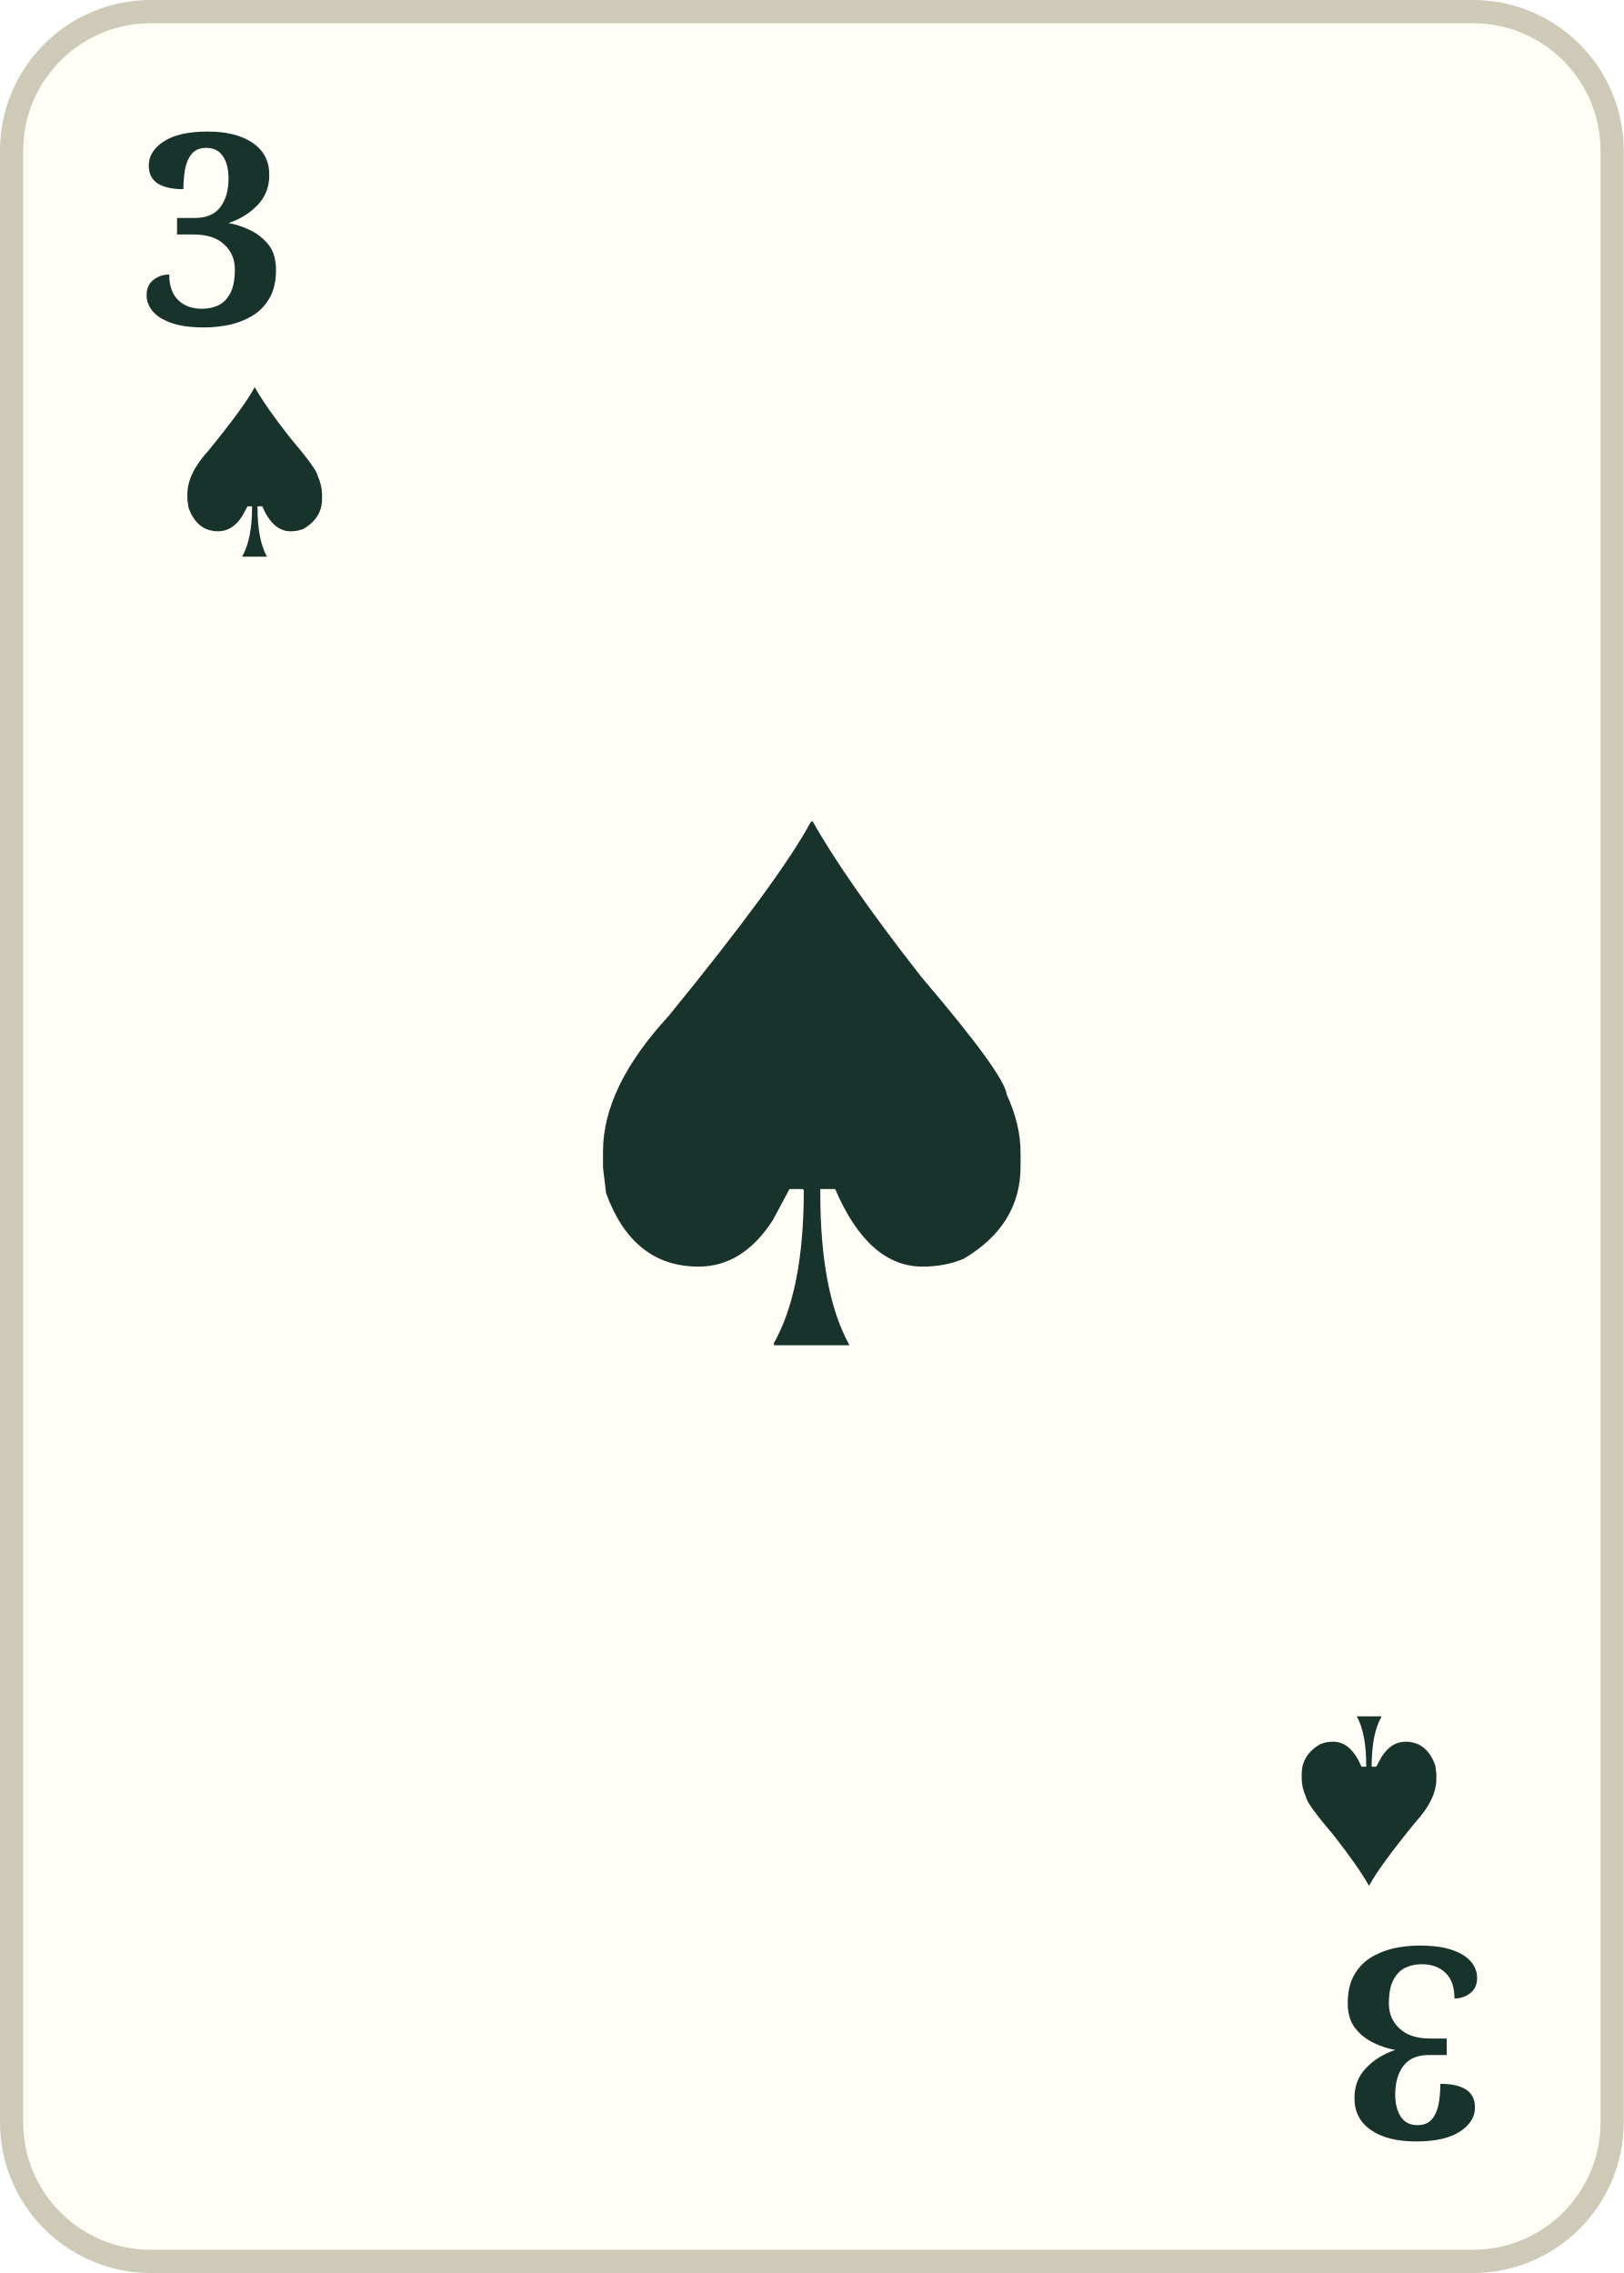
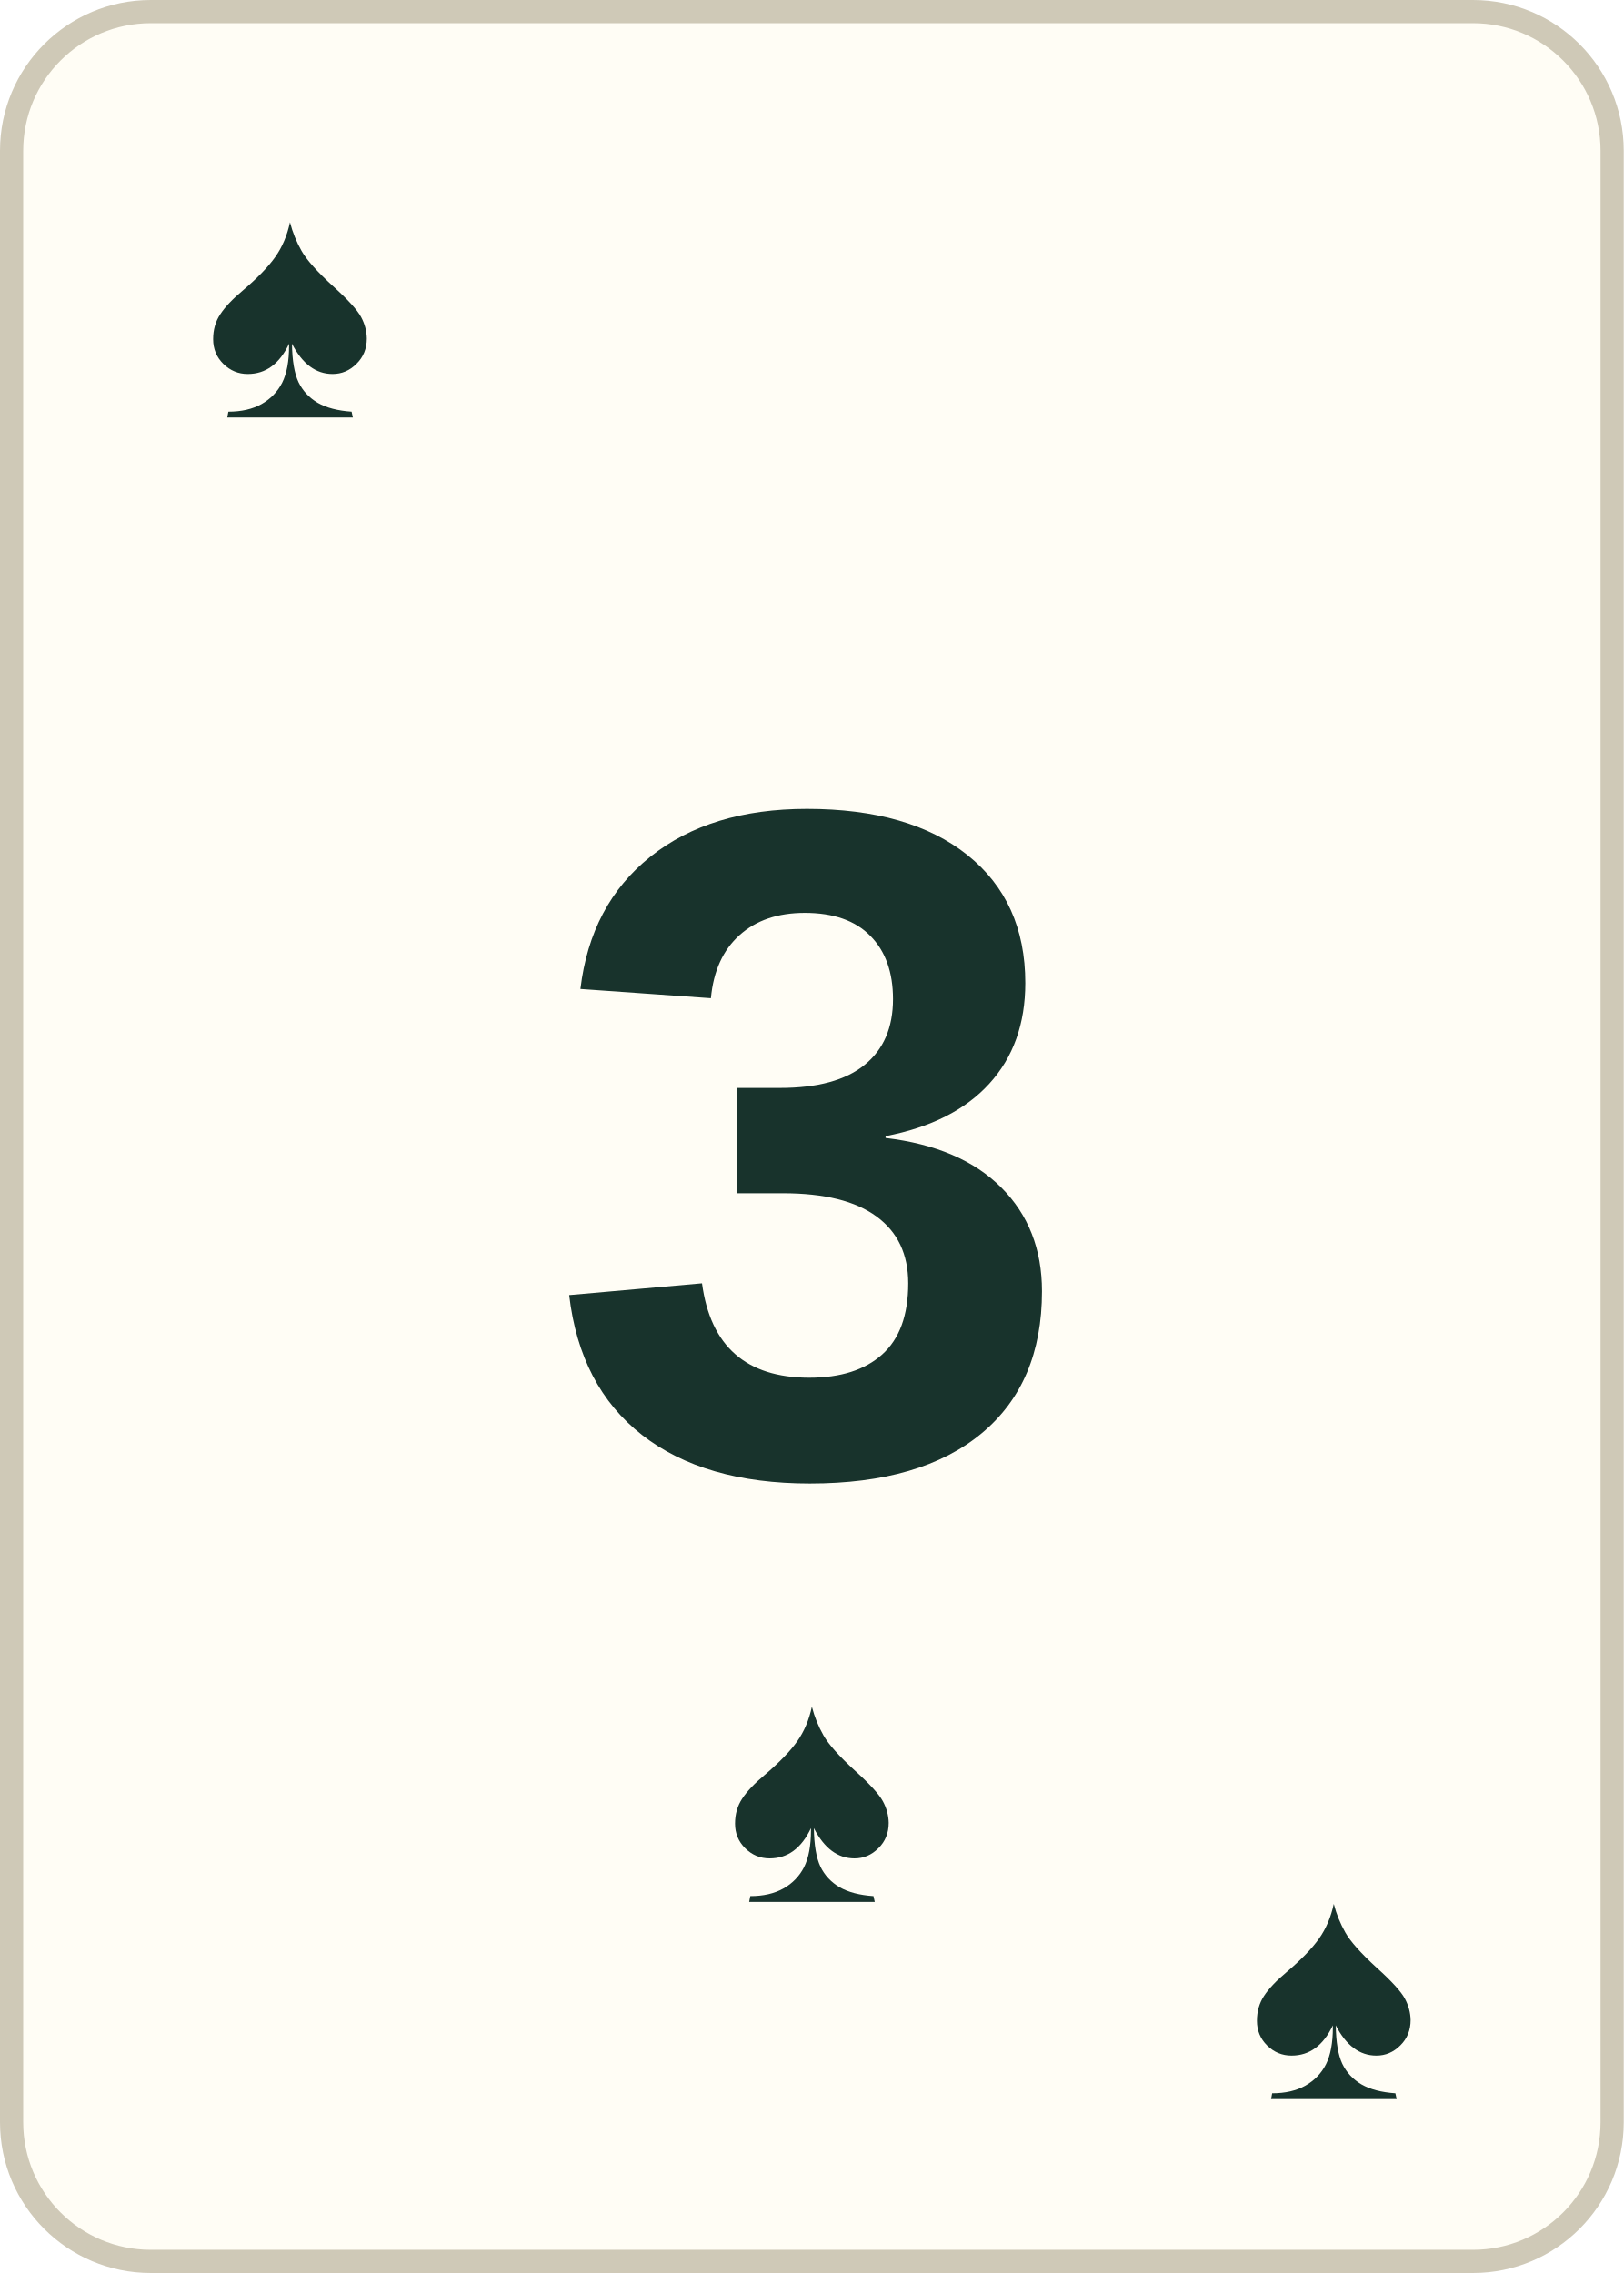
<svg xmlns="http://www.w3.org/2000/svg" width="140" height="196" viewBox="0 0 140 196">
  <rect x="1" y="1" width="138" height="194" rx="12" fill="#fffdf5" stroke="#cfc9b7" stroke-width="2" />
-   <g fill="#18332c" font-family="Georgia,serif">
-     <text x="12" y="28" font-size="23" font-weight="700">3</text>
-     <text x="13" y="48" font-size="20">♠</text>
-     <g transform="rotate(180 70 98)">
-       <text x="12" y="28" font-size="23" font-weight="700">3</text>
-       <text x="13" y="48" font-size="20">♠</text>
-     </g>
-     <text x="70" y="116" text-anchor="middle" font-size="62">♠</text>
+   <g fill="#18332c" font-family="Arial,sans-serif" text-anchor="middle">
+     <text x="25" y="36" font-size="28">♠</text>
+     <text x="115" y="181" font-size="28">♠</text>
+     <text x="70" y="127" font-size="82" font-weight="800" letter-spacing="-4">3</text>
+     <text x="70" y="164" font-size="28">♠</text>
  </g>
</svg>
